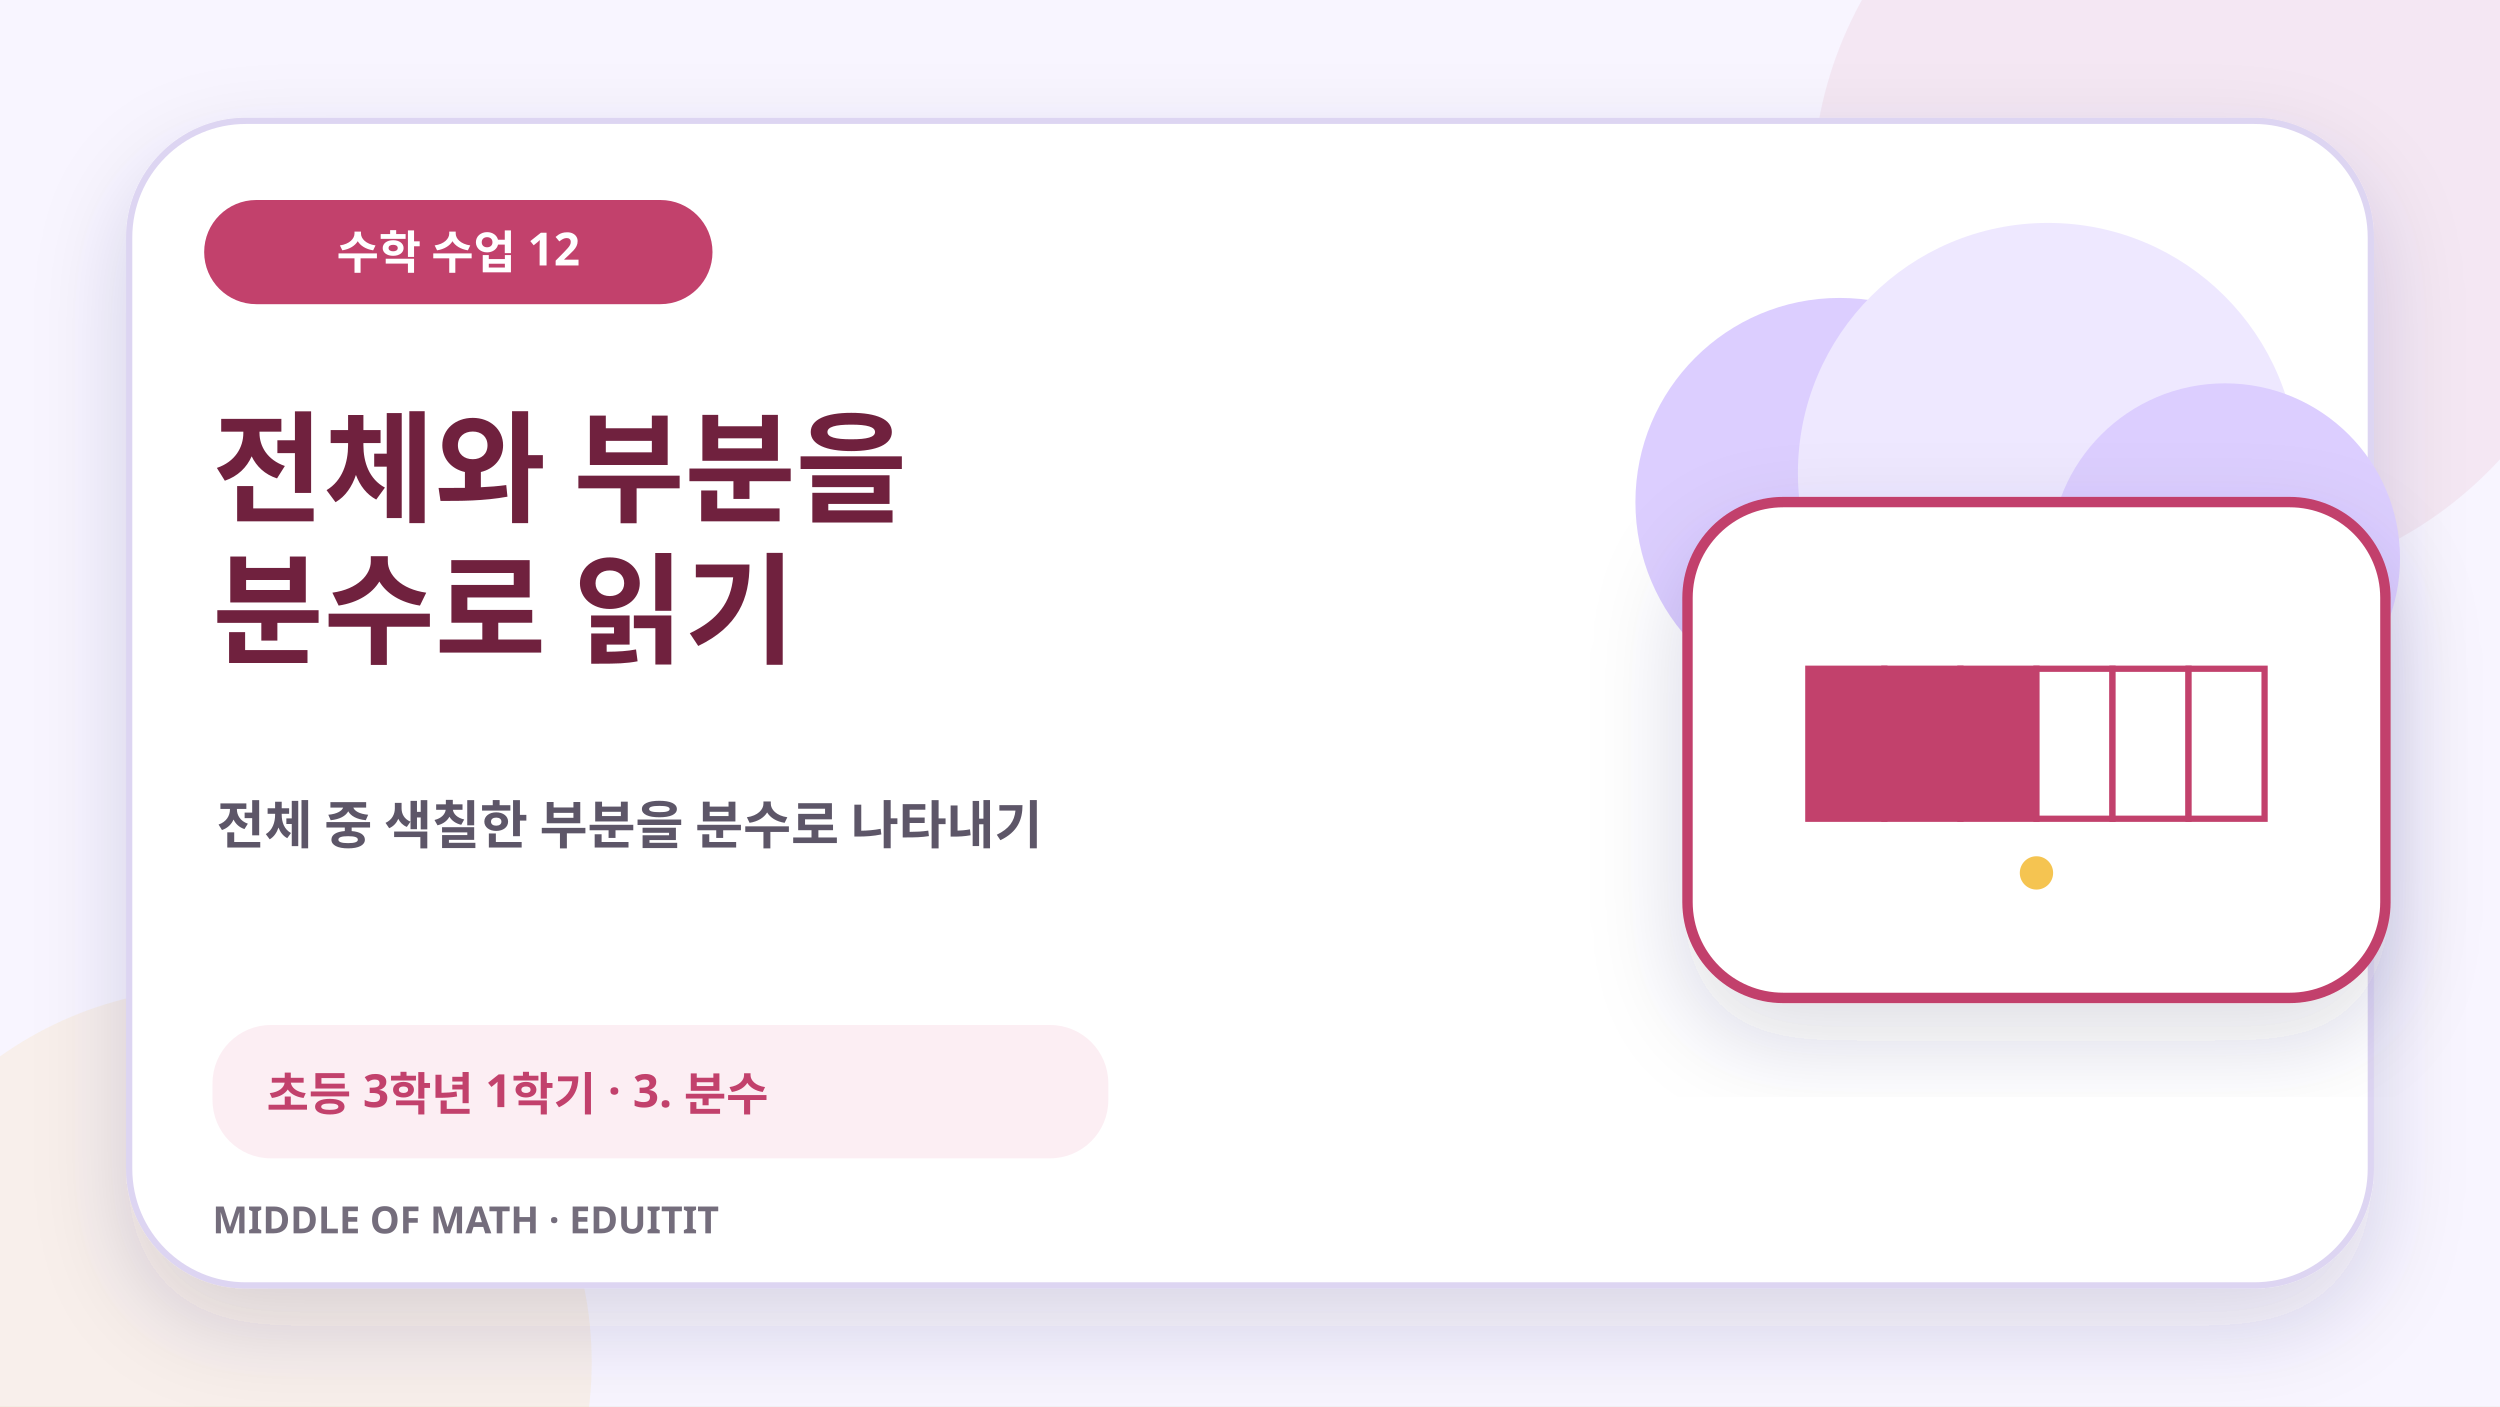
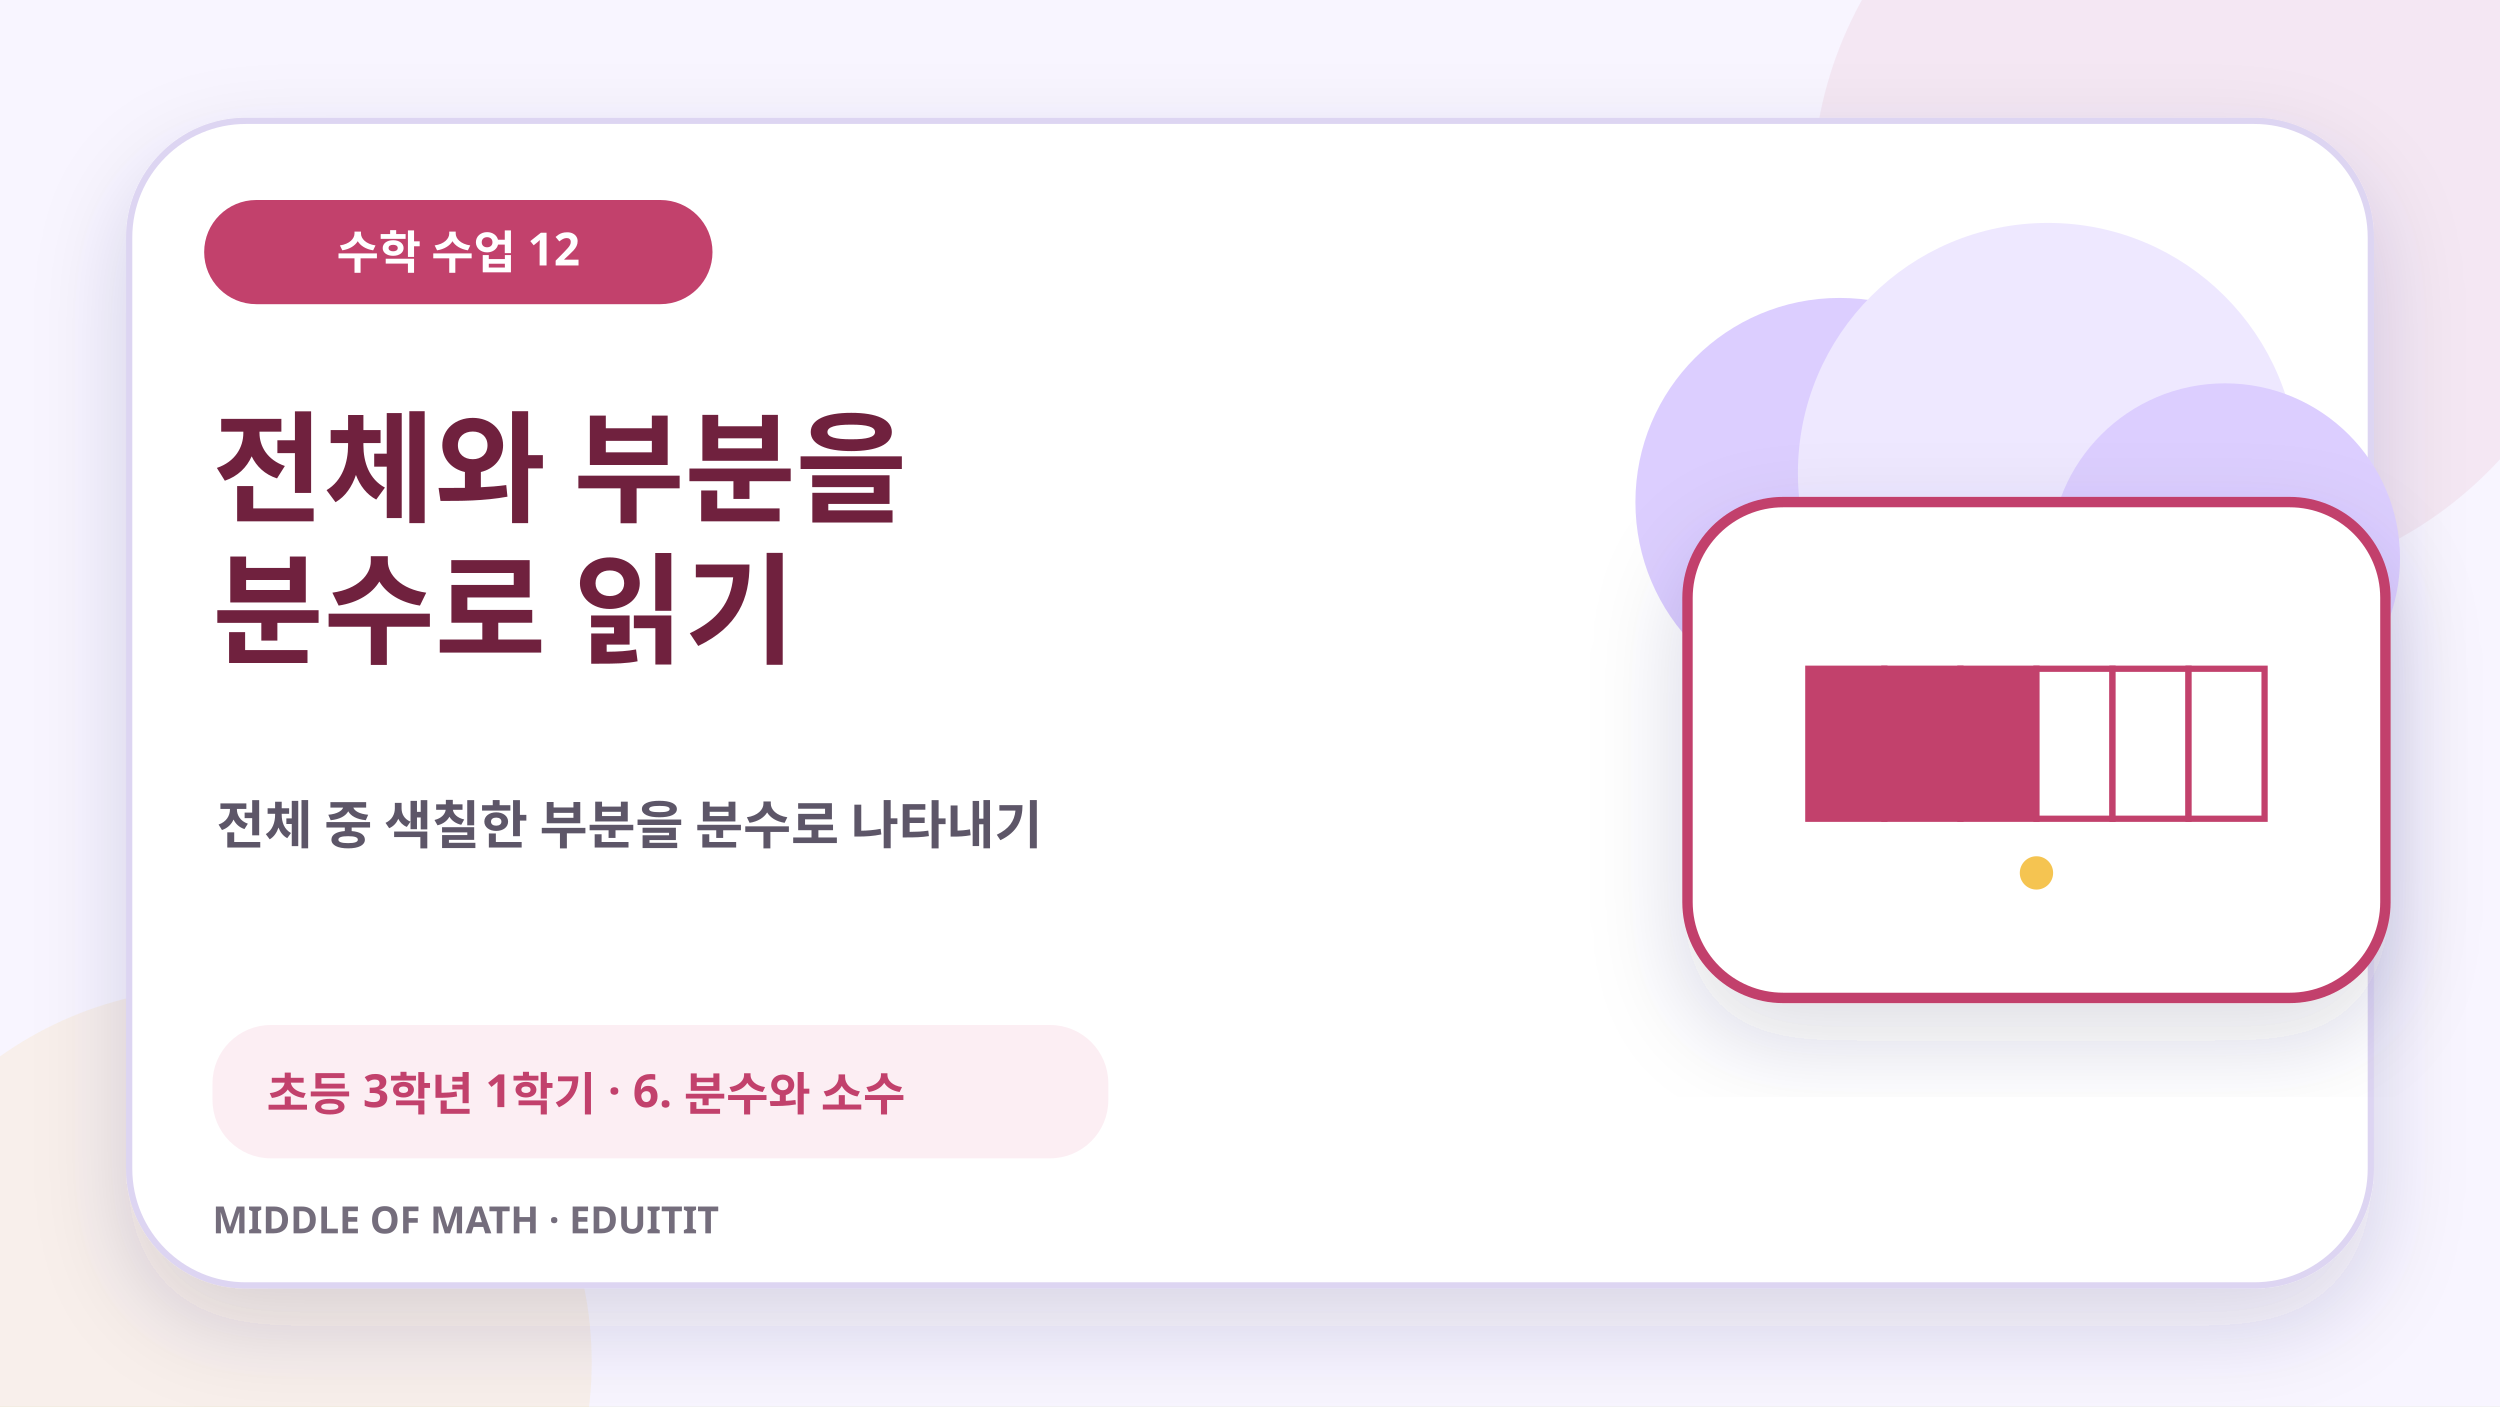
<svg xmlns="http://www.w3.org/2000/svg" width="1200" height="675" viewBox="0 0 1200 675" role="img" aria-label="전체와 부분을 분수로 읽기 대표 이미지">
  <defs>
    <filter id="shadow" x="-20%" y="-20%" width="140%" height="140%">
      <feDropShadow dx="0" dy="18" stdDeviation="22" flood-color="#33245A" flood-opacity=".16" />
    </filter>
  </defs>
  <rect width="1200" height="675" fill="#F8F5FF" />
  <circle cx="1060" cy="92" r="190" fill="#C2416C" opacity=".08" />
  <circle cx="104" cy="654" r="180" fill="#F5C451" opacity=".12" />
  <rect x="62" y="58" width="1076" height="559" rx="56" fill="#FFFFFF" stroke="#DDD5F2" stroke-width="3" filter="url(#shadow)" />
  <rect x="98" y="96" width="244" height="50" rx="25" fill="#C2416C" />
  <text x="220" y="129" font-family="Apple SD Gothic Neo, sans-serif" font-size="22" font-weight="850" text-anchor="middle" fill="#FFFFFF">수학 수업 12</text>
  <text x="102" y="246" font-family="Apple SD Gothic Neo, Noto Sans KR, sans-serif" font-size="58" font-weight="900" fill="#70213E" text-anchor="start" class="">
    <tspan x="102" dy="0">전체와 부분을</tspan>
    <tspan x="102" dy="68">분수로 읽기</tspan>
  </text>
  <text x="104" y="405" font-family="Apple SD Gothic Neo, Noto Sans KR, sans-serif" font-size="25" font-weight="650" fill="#5D5668" text-anchor="start" class="">
    <tspan x="104" dy="0">전체 중 색칠한 부분을 분수로 나타내기</tspan>
  </text>
  <rect x="102" y="492" width="430" height="64" rx="28" fill="#FCEEF3" />
-   <text x="128" y="533" font-family="Apple SD Gothic Neo, sans-serif" font-size="22" font-weight="800" fill="#C2416C">초등 3학년 1학기 · 3. 분수</text>
+   <text x="128" y="533" font-family="Apple SD Gothic Neo, sans-serif" font-size="22" font-weight="800" fill="#C2416C">초등 3학년 1학기 · 6. 분수와 소수</text>
  <g transform="translate(718 123)">
    <circle cx="165" cy="118" r="98" fill="#DCCEFF" />
    <circle cx="265" cy="104" r="120" fill="#EEE8FF" />
    <circle cx="350" cy="145" r="84" fill="#DCCEFF" />
    <rect x="92" y="118" width="335" height="238" rx="46" fill="#FFFFFF" stroke="#C2416C" stroke-width="5" filter="url(#shadow)" />
    <g aria-label="여섯 칸 중 세 칸이 색칠된 분수 막대">
      <rect x="139" y="168" width="241" height="146" rx="28" fill="#FFFFFF" opacity=".82" />
      <rect x="150" y="198" width="36.5" height="72" fill="#C2416C" stroke="#C2416C" stroke-width="3" />
      <rect x="186.5" y="198" width="36.5" height="72" fill="#C2416C" stroke="#C2416C" stroke-width="3" />
      <rect x="223" y="198" width="36.5" height="72" fill="#C2416C" stroke="#C2416C" stroke-width="3" />
      <rect x="259.5" y="198" width="36.5" height="72" fill="#FFFFFF" stroke="#C2416C" stroke-width="3" />
      <rect x="296" y="198" width="36.5" height="72" fill="#FFFFFF" stroke="#C2416C" stroke-width="3" />
      <rect x="332.5" y="198" width="36.5" height="72" fill="#FFFFFF" stroke="#C2416C" stroke-width="3" />
      <circle cx="259.5" cy="296" r="8" fill="#F5C451" />
    </g>
  </g>
  <text x="102" y="592" font-family="Apple SD Gothic Neo, sans-serif" font-size="18" font-weight="750" fill="#746D7C">MIDDLE OF MATH · EDUITIT</text>
</svg>
